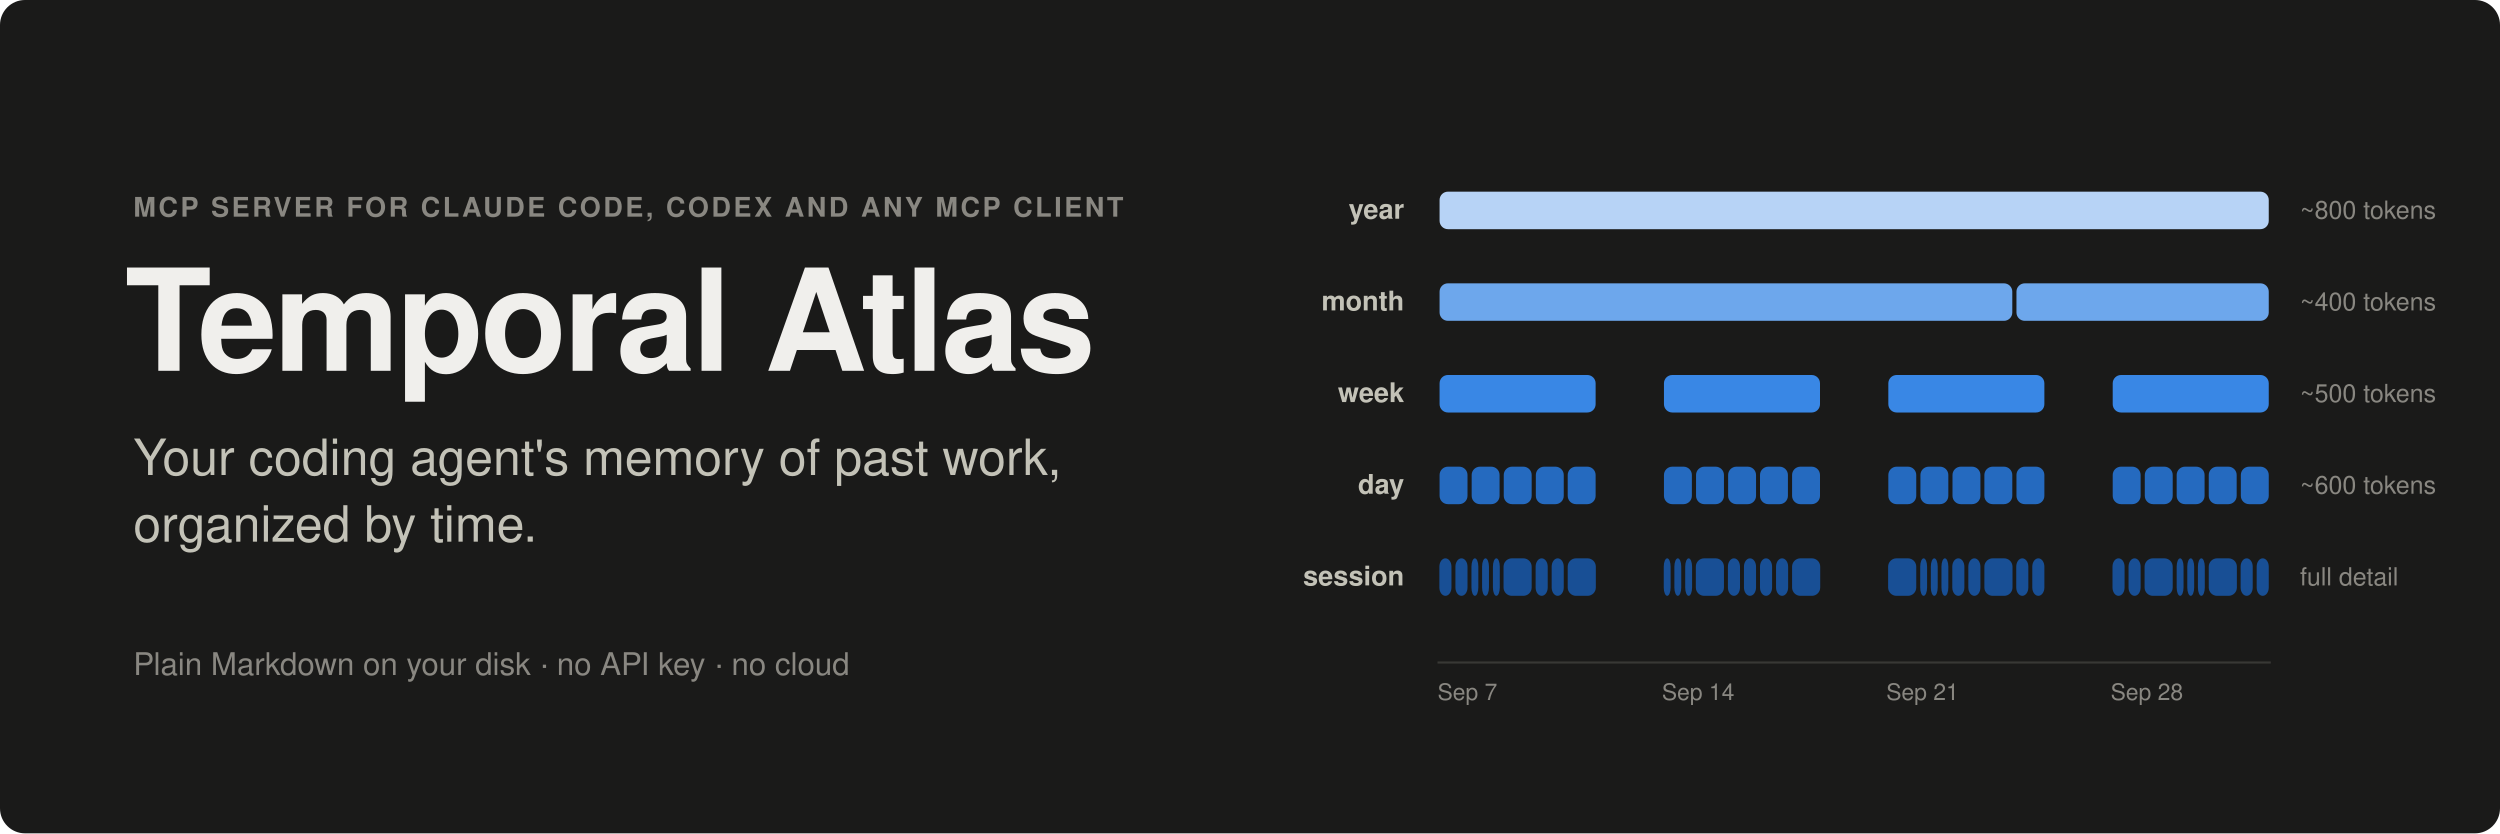
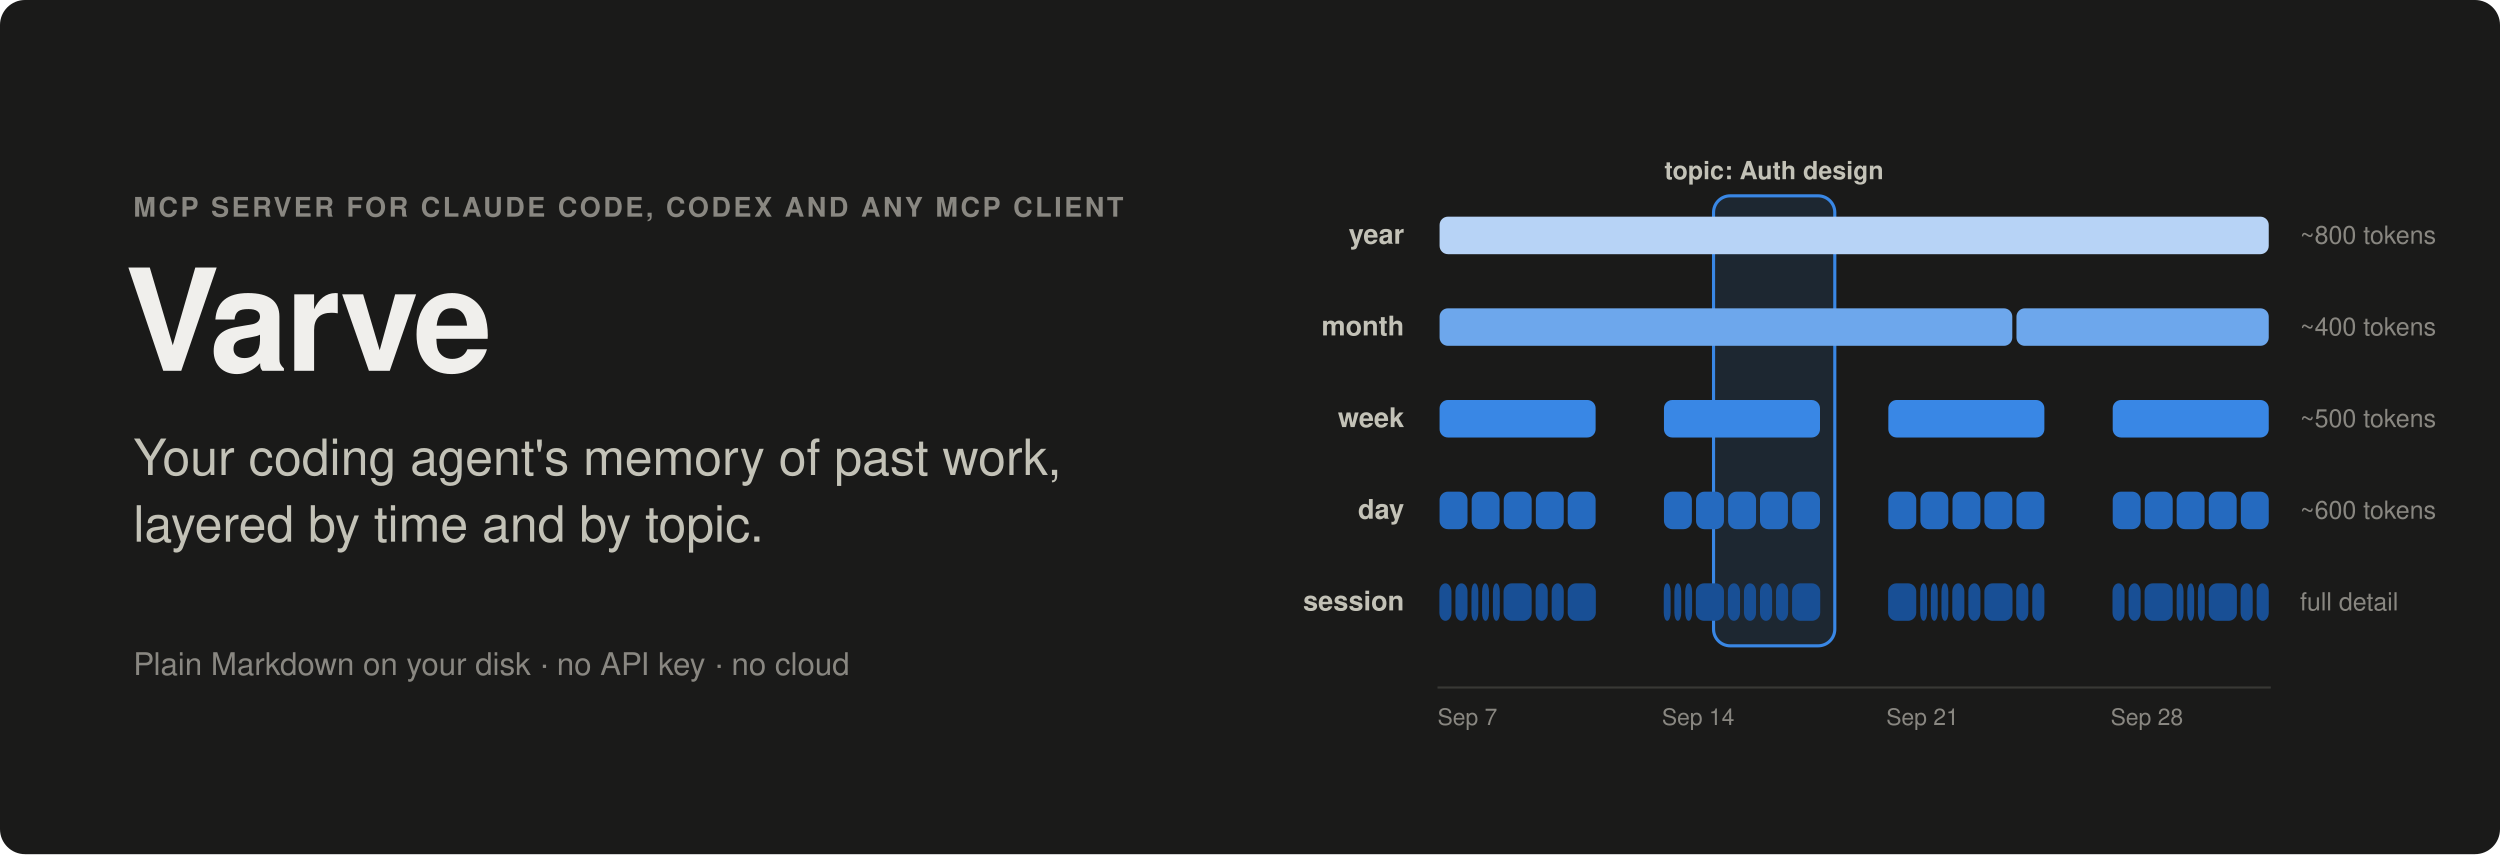
- <svg xmlns="http://www.w3.org/2000/svg" width="1200" height="400" viewBox="0 0 1200 400" role="img" aria-label="Temporal Atlas: sessions roll up into day, week, month and year notes, each shorter than the one below" font-family="system-ui, -apple-system, &quot;Segoe UI&quot;, Helvetica, Arial, sans-serif">
-   <rect width="1200" height="400" rx="12" fill="#1a1a19" />
+ <svg xmlns="http://www.w3.org/2000/svg" width="1200" height="410" viewBox="0 0 1200 410" role="img" aria-label="Varve: sessions roll up into day, week, month and year notes, each shorter than the one below" font-family="system-ui, -apple-system, &quot;Segoe UI&quot;, Helvetica, Arial, sans-serif">
+   <rect width="1200" height="410" rx="12" fill="#1a1a19" />
  <text x="64" y="104" font-size="13" font-weight="600" fill="#898781" text-anchor="start" letter-spacing="1.2">MCP SERVER FOR CLAUDE CODE, CODEX AND ANY MCP CLIENT</text>
-   <text x="60" y="178" font-size="68" font-weight="700" fill="#f0efec" text-anchor="start" letter-spacing="-1.5">Temporal Atlas</text>
+   <text x="60" y="178" font-size="68" font-weight="700" fill="#f0efec" text-anchor="start" letter-spacing="-1.5">Varve</text>
  <text x="64" y="228" font-size="24" font-weight="400" fill="#c3c2b7" text-anchor="start">Your coding agent's memory of past work,</text>
-   <text x="64" y="260" font-size="24" font-weight="400" fill="#c3c2b7" text-anchor="start">organized by time.</text>
+   <text x="64" y="260" font-size="24" font-weight="400" fill="#c3c2b7" text-anchor="start">layered by time and by topic.</text>
  <text x="64" y="324" font-size="15" font-weight="400" fill="#898781" text-anchor="start">Plain Markdown on your disk  ·  no API key  ·  no cloud</text>
-   <text x="674" y="105" font-size="13" font-weight="600" fill="#c3c2b7" text-anchor="end">year</text>
-   <text x="1104" y="105" font-size="12" font-weight="400" fill="#898781" text-anchor="start">~800 tokens</text>
-   <rect x="691.0" y="92" width="398.0" height="18" rx="4" fill="#b7d3f6" />
-   <text x="674" y="149" font-size="13" font-weight="600" fill="#c3c2b7" text-anchor="end">month</text>
-   <text x="1104" y="149" font-size="12" font-weight="400" fill="#898781" text-anchor="start">~400 tokens</text>
-   <rect x="691.0" y="136" width="274.9" height="18" rx="4" fill="#6da7ec" />
-   <rect x="967.9" y="136" width="121.1" height="18" rx="4" fill="#6da7ec" />
-   <text x="674" y="193" font-size="13" font-weight="600" fill="#c3c2b7" text-anchor="end">week</text>
-   <text x="1104" y="193" font-size="12" font-weight="400" fill="#898781" text-anchor="start">~500 tokens</text>
-   <rect x="691.0" y="180" width="74.9" height="18" rx="4" fill="#3987e5" />
-   <rect x="798.7" y="180" width="74.9" height="18" rx="4" fill="#3987e5" />
-   <rect x="906.4" y="180" width="74.9" height="18" rx="4" fill="#3987e5" />
-   <rect x="1014.1" y="180" width="74.9" height="18" rx="4" fill="#3987e5" />
-   <text x="674" y="237" font-size="13" font-weight="600" fill="#c3c2b7" text-anchor="end">day</text>
-   <text x="1104" y="237" font-size="12" font-weight="400" fill="#898781" text-anchor="start">~600 tokens</text>
-   <rect x="691.0" y="224" width="13.4" height="18" rx="4" fill="#256abf" />
-   <rect x="706.4" y="224" width="13.4" height="18" rx="4" fill="#256abf" />
-   <rect x="721.8" y="224" width="13.4" height="18" rx="4" fill="#256abf" />
-   <rect x="737.2" y="224" width="13.4" height="18" rx="4" fill="#256abf" />
-   <rect x="752.5" y="224" width="13.4" height="18" rx="4" fill="#256abf" />
-   <rect x="798.7" y="224" width="13.4" height="18" rx="4" fill="#256abf" />
-   <rect x="814.1" y="224" width="13.4" height="18" rx="4" fill="#256abf" />
-   <rect x="829.5" y="224" width="13.4" height="18" rx="4" fill="#256abf" />
-   <rect x="844.8" y="224" width="13.4" height="18" rx="4" fill="#256abf" />
-   <rect x="860.2" y="224" width="13.4" height="18" rx="4" fill="#256abf" />
-   <rect x="906.4" y="224" width="13.4" height="18" rx="4" fill="#256abf" />
-   <rect x="921.8" y="224" width="13.4" height="18" rx="4" fill="#256abf" />
-   <rect x="937.2" y="224" width="13.4" height="18" rx="4" fill="#256abf" />
-   <rect x="952.5" y="224" width="13.4" height="18" rx="4" fill="#256abf" />
-   <rect x="967.9" y="224" width="13.4" height="18" rx="4" fill="#256abf" />
-   <rect x="1014.1" y="224" width="13.4" height="18" rx="4" fill="#256abf" />
-   <rect x="1029.5" y="224" width="13.4" height="18" rx="4" fill="#256abf" />
-   <rect x="1044.8" y="224" width="13.4" height="18" rx="4" fill="#256abf" />
-   <rect x="1060.2" y="224" width="13.4" height="18" rx="4" fill="#256abf" />
-   <rect x="1075.6" y="224" width="13.4" height="18" rx="4" fill="#256abf" />
-   <text x="674" y="281" font-size="13" font-weight="600" fill="#c3c2b7" text-anchor="end">session</text>
-   <text x="1104" y="281" font-size="12" font-weight="400" fill="#898781" text-anchor="start">full detail</text>
-   <rect x="690.9" y="268" width="5.8" height="18" rx="4" fill="#184f95" />
-   <rect x="698.6" y="268" width="5.8" height="18" rx="4" fill="#184f95" />
-   <rect x="706.3" y="268" width="3.3" height="18" rx="4" fill="#184f95" />
-   <rect x="711.4" y="268" width="3.3" height="18" rx="4" fill="#184f95" />
-   <rect x="716.6" y="268" width="3.3" height="18" rx="4" fill="#184f95" />
-   <rect x="721.7" y="268" width="13.5" height="18" rx="4" fill="#184f95" />
-   <rect x="737.1" y="268" width="5.8" height="18" rx="4" fill="#184f95" />
-   <rect x="744.8" y="268" width="5.8" height="18" rx="4" fill="#184f95" />
-   <rect x="752.5" y="268" width="13.5" height="18" rx="4" fill="#184f95" />
-   <rect x="798.6" y="268" width="3.3" height="18" rx="4" fill="#184f95" />
-   <rect x="803.7" y="268" width="3.3" height="18" rx="4" fill="#184f95" />
-   <rect x="808.9" y="268" width="3.3" height="18" rx="4" fill="#184f95" />
-   <rect x="814.0" y="268" width="13.5" height="18" rx="4" fill="#184f95" />
-   <rect x="829.4" y="268" width="5.8" height="18" rx="4" fill="#184f95" />
-   <rect x="837.1" y="268" width="5.8" height="18" rx="4" fill="#184f95" />
-   <rect x="844.8" y="268" width="5.8" height="18" rx="4" fill="#184f95" />
-   <rect x="852.5" y="268" width="5.8" height="18" rx="4" fill="#184f95" />
-   <rect x="860.2" y="268" width="13.5" height="18" rx="4" fill="#184f95" />
-   <rect x="906.3" y="268" width="13.5" height="18" rx="4" fill="#184f95" />
-   <rect x="921.7" y="268" width="3.3" height="18" rx="4" fill="#184f95" />
-   <rect x="926.8" y="268" width="3.3" height="18" rx="4" fill="#184f95" />
-   <rect x="931.9" y="268" width="3.3" height="18" rx="4" fill="#184f95" />
-   <rect x="937.1" y="268" width="5.8" height="18" rx="4" fill="#184f95" />
-   <rect x="944.8" y="268" width="5.8" height="18" rx="4" fill="#184f95" />
-   <rect x="952.5" y="268" width="13.5" height="18" rx="4" fill="#184f95" />
-   <rect x="967.8" y="268" width="5.8" height="18" rx="4" fill="#184f95" />
-   <rect x="975.5" y="268" width="5.8" height="18" rx="4" fill="#184f95" />
-   <rect x="1014.0" y="268" width="5.8" height="18" rx="4" fill="#184f95" />
-   <rect x="1021.7" y="268" width="5.8" height="18" rx="4" fill="#184f95" />
-   <rect x="1029.4" y="268" width="13.5" height="18" rx="4" fill="#184f95" />
-   <rect x="1044.8" y="268" width="3.3" height="18" rx="4" fill="#184f95" />
-   <rect x="1049.9" y="268" width="3.3" height="18" rx="4" fill="#184f95" />
-   <rect x="1055.0" y="268" width="3.3" height="18" rx="4" fill="#184f95" />
-   <rect x="1060.2" y="268" width="13.5" height="18" rx="4" fill="#184f95" />
-   <rect x="1075.5" y="268" width="5.8" height="18" rx="4" fill="#184f95" />
-   <rect x="1083.2" y="268" width="5.8" height="18" rx="4" fill="#184f95" />
-   <line x1="690" y1="318" x2="1090" y2="318" stroke="#383835" stroke-width="1" />
-   <text x="690" y="336" font-size="11" font-weight="400" fill="#898781" text-anchor="start">Sep 7</text>
-   <text x="797.692" y="336" font-size="11" font-weight="400" fill="#898781" text-anchor="start">Sep 14</text>
-   <text x="905.385" y="336" font-size="11" font-weight="400" fill="#898781" text-anchor="start">Sep 21</text>
-   <text x="1013.077" y="336" font-size="11" font-weight="400" fill="#898781" text-anchor="start">Sep 28</text>
+   <rect x="822.5" y="94" width="58.2" height="216" rx="8" fill="#3987e5" fill-opacity="0.12" stroke="#3987e5" stroke-width="1.5" stroke-dasharray="0" />
+   <text x="851.538" y="86" font-size="12" font-weight="600" fill="#c3c2b7" text-anchor="middle">topic: Auth design</text>
+   <text x="674" y="117" font-size="13" font-weight="600" fill="#c3c2b7" text-anchor="end">year</text>
+   <text x="1104" y="117" font-size="12" font-weight="400" fill="#898781" text-anchor="start">~800 tokens</text>
+   <rect x="691.0" y="104" width="398.0" height="18" rx="4" fill="#b7d3f6" />
+   <text x="674" y="161" font-size="13" font-weight="600" fill="#c3c2b7" text-anchor="end">month</text>
+   <text x="1104" y="161" font-size="12" font-weight="400" fill="#898781" text-anchor="start">~400 tokens</text>
+   <rect x="691.0" y="148" width="274.9" height="18" rx="4" fill="#6da7ec" />
+   <rect x="967.9" y="148" width="121.1" height="18" rx="4" fill="#6da7ec" />
+   <text x="674" y="205" font-size="13" font-weight="600" fill="#c3c2b7" text-anchor="end">week</text>
+   <text x="1104" y="205" font-size="12" font-weight="400" fill="#898781" text-anchor="start">~500 tokens</text>
+   <rect x="691.0" y="192" width="74.9" height="18" rx="4" fill="#3987e5" />
+   <rect x="798.7" y="192" width="74.9" height="18" rx="4" fill="#3987e5" />
+   <rect x="906.4" y="192" width="74.9" height="18" rx="4" fill="#3987e5" />
+   <rect x="1014.1" y="192" width="74.9" height="18" rx="4" fill="#3987e5" />
+   <text x="674" y="249" font-size="13" font-weight="600" fill="#c3c2b7" text-anchor="end">day</text>
+   <text x="1104" y="249" font-size="12" font-weight="400" fill="#898781" text-anchor="start">~600 tokens</text>
+   <rect x="691.0" y="236" width="13.4" height="18" rx="4" fill="#256abf" />
+   <rect x="706.4" y="236" width="13.4" height="18" rx="4" fill="#256abf" />
+   <rect x="721.8" y="236" width="13.4" height="18" rx="4" fill="#256abf" />
+   <rect x="737.2" y="236" width="13.4" height="18" rx="4" fill="#256abf" />
+   <rect x="752.5" y="236" width="13.4" height="18" rx="4" fill="#256abf" />
+   <rect x="798.7" y="236" width="13.4" height="18" rx="4" fill="#256abf" />
+   <rect x="814.1" y="236" width="13.4" height="18" rx="4" fill="#256abf" />
+   <rect x="829.5" y="236" width="13.4" height="18" rx="4" fill="#256abf" />
+   <rect x="844.8" y="236" width="13.4" height="18" rx="4" fill="#256abf" />
+   <rect x="860.2" y="236" width="13.4" height="18" rx="4" fill="#256abf" />
+   <rect x="906.4" y="236" width="13.4" height="18" rx="4" fill="#256abf" />
+   <rect x="921.8" y="236" width="13.4" height="18" rx="4" fill="#256abf" />
+   <rect x="937.2" y="236" width="13.4" height="18" rx="4" fill="#256abf" />
+   <rect x="952.5" y="236" width="13.4" height="18" rx="4" fill="#256abf" />
+   <rect x="967.9" y="236" width="13.4" height="18" rx="4" fill="#256abf" />
+   <rect x="1014.1" y="236" width="13.4" height="18" rx="4" fill="#256abf" />
+   <rect x="1029.5" y="236" width="13.4" height="18" rx="4" fill="#256abf" />
+   <rect x="1044.8" y="236" width="13.4" height="18" rx="4" fill="#256abf" />
+   <rect x="1060.2" y="236" width="13.4" height="18" rx="4" fill="#256abf" />
+   <rect x="1075.6" y="236" width="13.4" height="18" rx="4" fill="#256abf" />
+   <text x="674" y="293" font-size="13" font-weight="600" fill="#c3c2b7" text-anchor="end">session</text>
+   <text x="1104" y="293" font-size="12" font-weight="400" fill="#898781" text-anchor="start">full detail</text>
+   <rect x="690.9" y="280" width="5.8" height="18" rx="4" fill="#184f95" />
+   <rect x="698.6" y="280" width="5.8" height="18" rx="4" fill="#184f95" />
+   <rect x="706.3" y="280" width="3.3" height="18" rx="4" fill="#184f95" />
+   <rect x="711.4" y="280" width="3.3" height="18" rx="4" fill="#184f95" />
+   <rect x="716.6" y="280" width="3.3" height="18" rx="4" fill="#184f95" />
+   <rect x="721.7" y="280" width="13.5" height="18" rx="4" fill="#184f95" />
+   <rect x="737.1" y="280" width="5.8" height="18" rx="4" fill="#184f95" />
+   <rect x="744.8" y="280" width="5.8" height="18" rx="4" fill="#184f95" />
+   <rect x="752.5" y="280" width="13.5" height="18" rx="4" fill="#184f95" />
+   <rect x="798.6" y="280" width="3.3" height="18" rx="4" fill="#184f95" />
+   <rect x="803.7" y="280" width="3.3" height="18" rx="4" fill="#184f95" />
+   <rect x="808.9" y="280" width="3.3" height="18" rx="4" fill="#184f95" />
+   <rect x="814.0" y="280" width="13.5" height="18" rx="4" fill="#184f95" />
+   <rect x="829.4" y="280" width="5.8" height="18" rx="4" fill="#184f95" />
+   <rect x="837.1" y="280" width="5.8" height="18" rx="4" fill="#184f95" />
+   <rect x="844.8" y="280" width="5.8" height="18" rx="4" fill="#184f95" />
+   <rect x="852.5" y="280" width="5.8" height="18" rx="4" fill="#184f95" />
+   <rect x="860.2" y="280" width="13.5" height="18" rx="4" fill="#184f95" />
+   <rect x="906.3" y="280" width="13.5" height="18" rx="4" fill="#184f95" />
+   <rect x="921.7" y="280" width="3.3" height="18" rx="4" fill="#184f95" />
+   <rect x="926.8" y="280" width="3.3" height="18" rx="4" fill="#184f95" />
+   <rect x="931.9" y="280" width="3.3" height="18" rx="4" fill="#184f95" />
+   <rect x="937.1" y="280" width="5.8" height="18" rx="4" fill="#184f95" />
+   <rect x="944.8" y="280" width="5.8" height="18" rx="4" fill="#184f95" />
+   <rect x="952.5" y="280" width="13.5" height="18" rx="4" fill="#184f95" />
+   <rect x="967.8" y="280" width="5.8" height="18" rx="4" fill="#184f95" />
+   <rect x="975.5" y="280" width="5.8" height="18" rx="4" fill="#184f95" />
+   <rect x="1014.0" y="280" width="5.8" height="18" rx="4" fill="#184f95" />
+   <rect x="1021.7" y="280" width="5.8" height="18" rx="4" fill="#184f95" />
+   <rect x="1029.4" y="280" width="13.5" height="18" rx="4" fill="#184f95" />
+   <rect x="1044.8" y="280" width="3.3" height="18" rx="4" fill="#184f95" />
+   <rect x="1049.9" y="280" width="3.3" height="18" rx="4" fill="#184f95" />
+   <rect x="1055.0" y="280" width="3.3" height="18" rx="4" fill="#184f95" />
+   <rect x="1060.2" y="280" width="13.5" height="18" rx="4" fill="#184f95" />
+   <rect x="1075.5" y="280" width="5.8" height="18" rx="4" fill="#184f95" />
+   <rect x="1083.2" y="280" width="5.8" height="18" rx="4" fill="#184f95" />
+   <line x1="690" y1="330" x2="1090" y2="330" stroke="#383835" stroke-width="1" />
+   <text x="690" y="348" font-size="11" font-weight="400" fill="#898781" text-anchor="start">Sep 7</text>
+   <text x="797.692" y="348" font-size="11" font-weight="400" fill="#898781" text-anchor="start">Sep 14</text>
+   <text x="905.385" y="348" font-size="11" font-weight="400" fill="#898781" text-anchor="start">Sep 21</text>
+   <text x="1013.077" y="348" font-size="11" font-weight="400" fill="#898781" text-anchor="start">Sep 28</text>
</svg>
